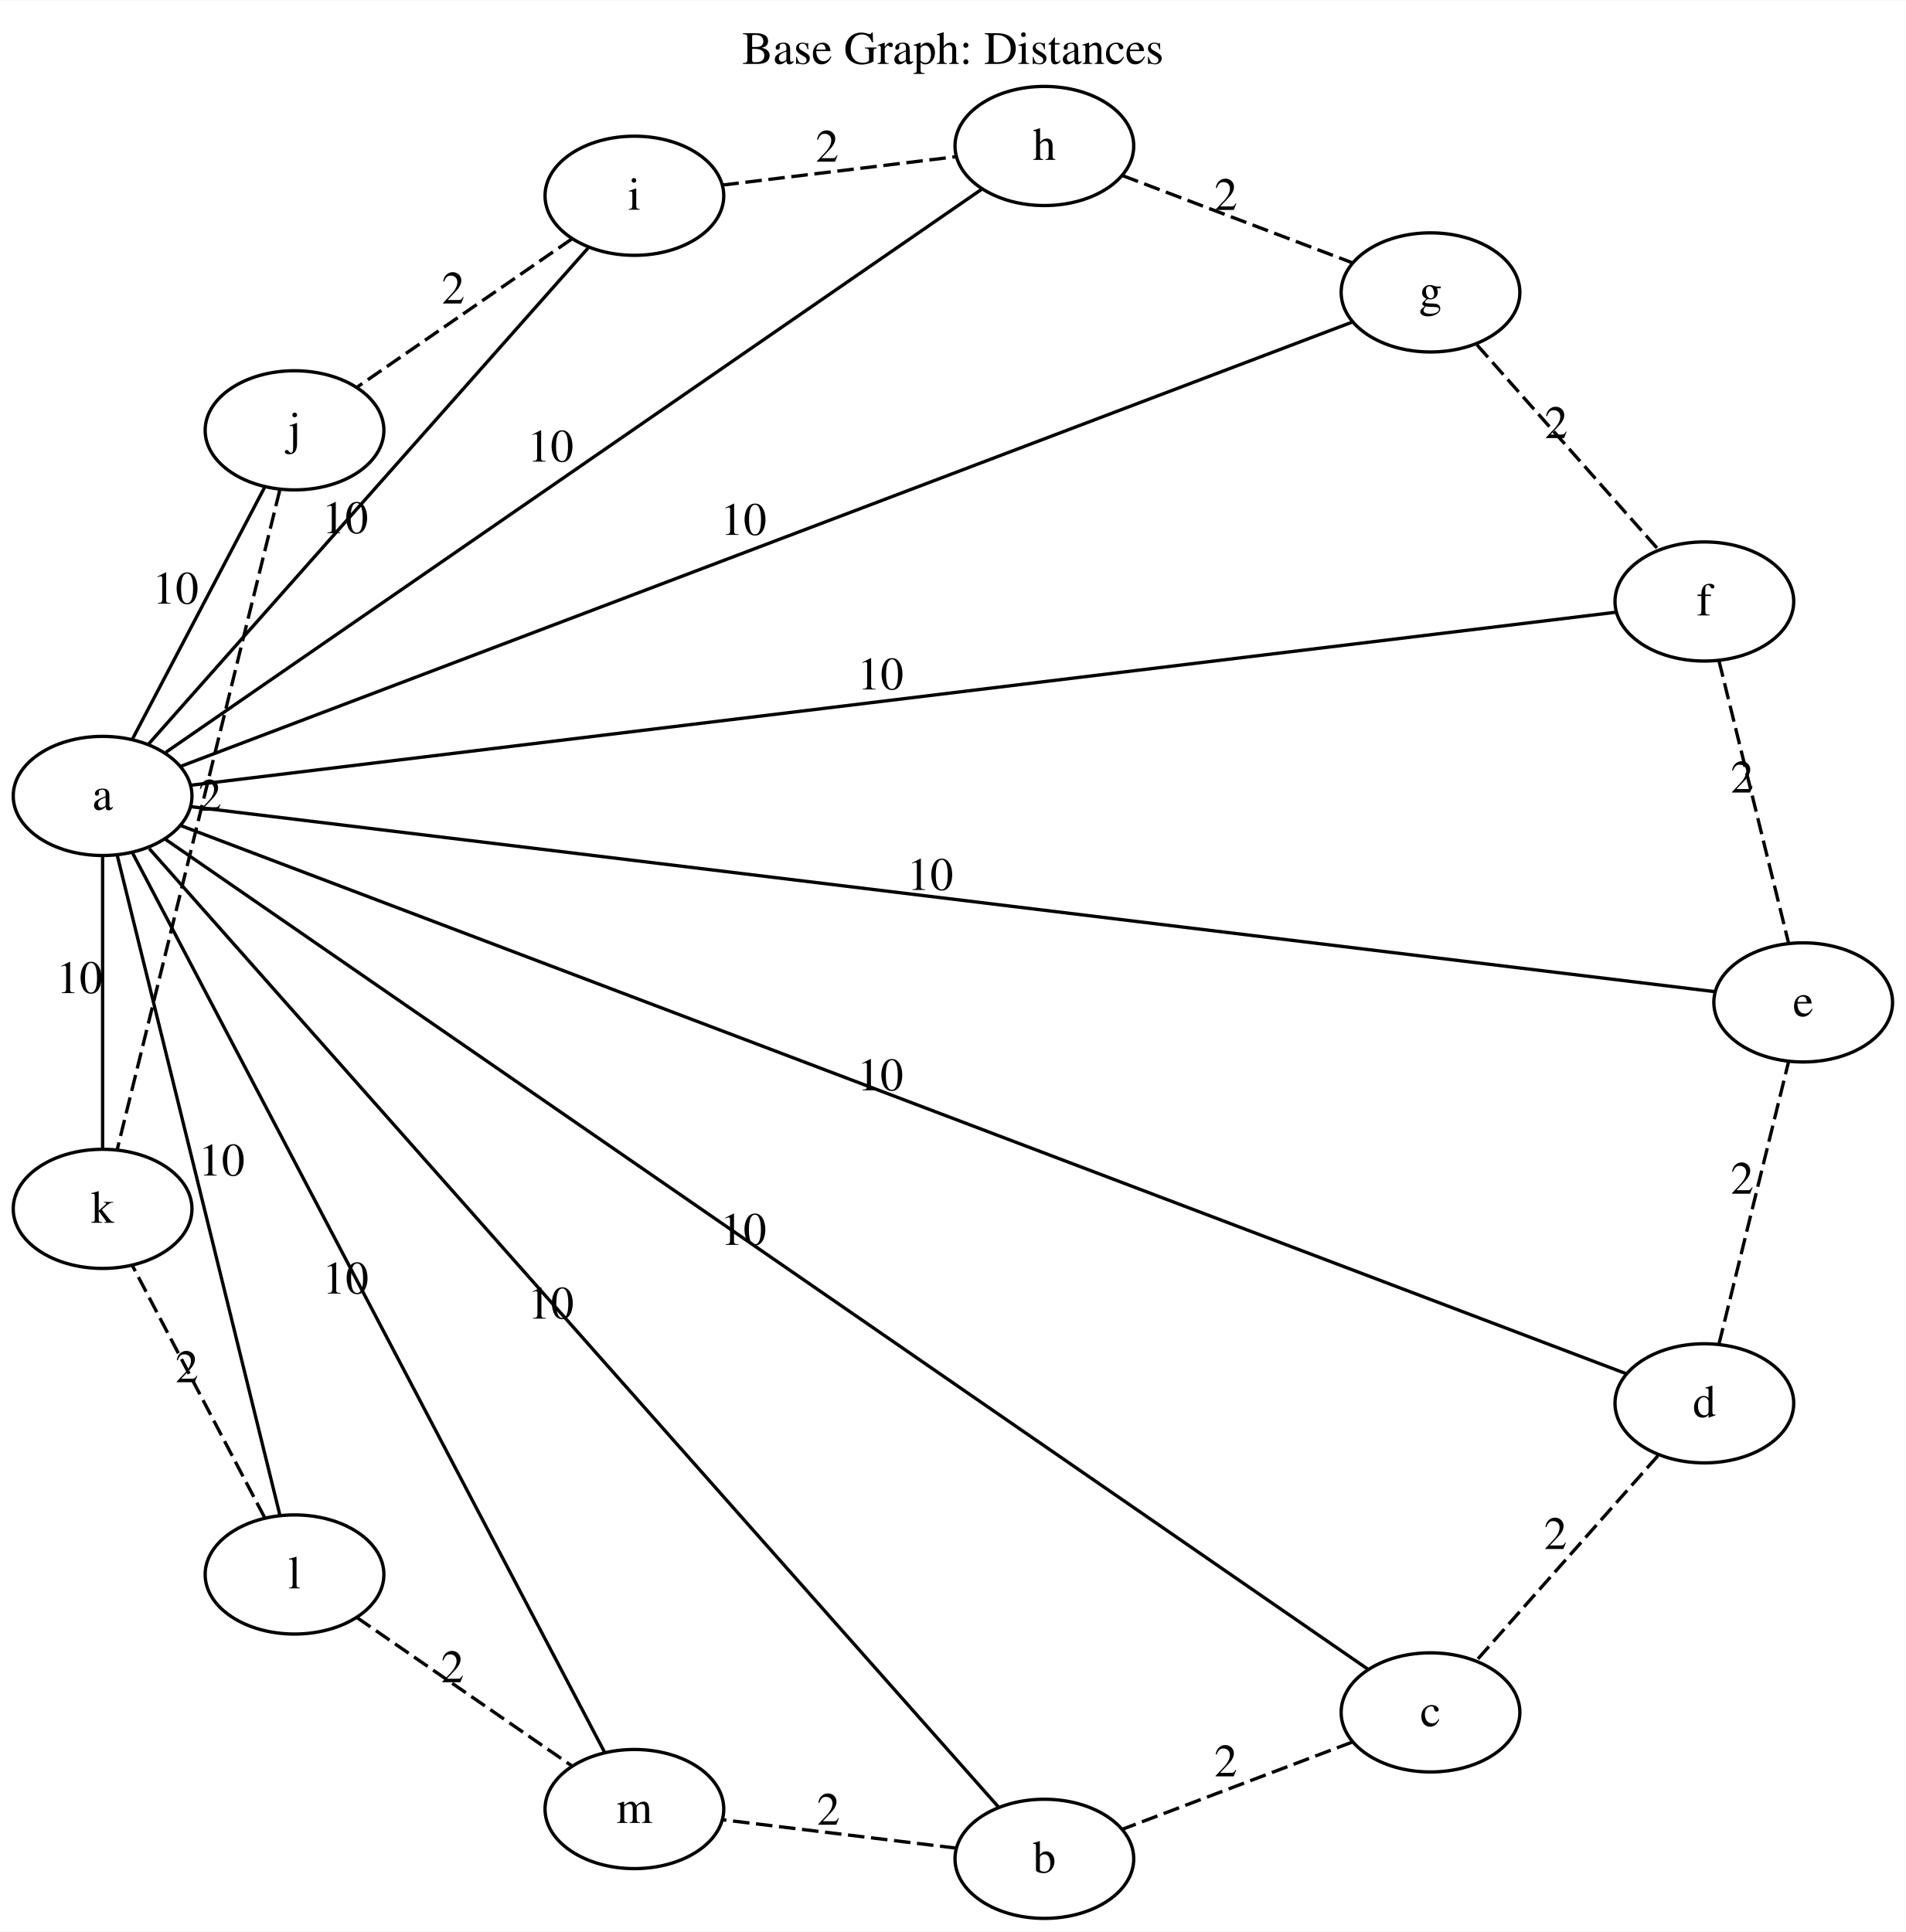
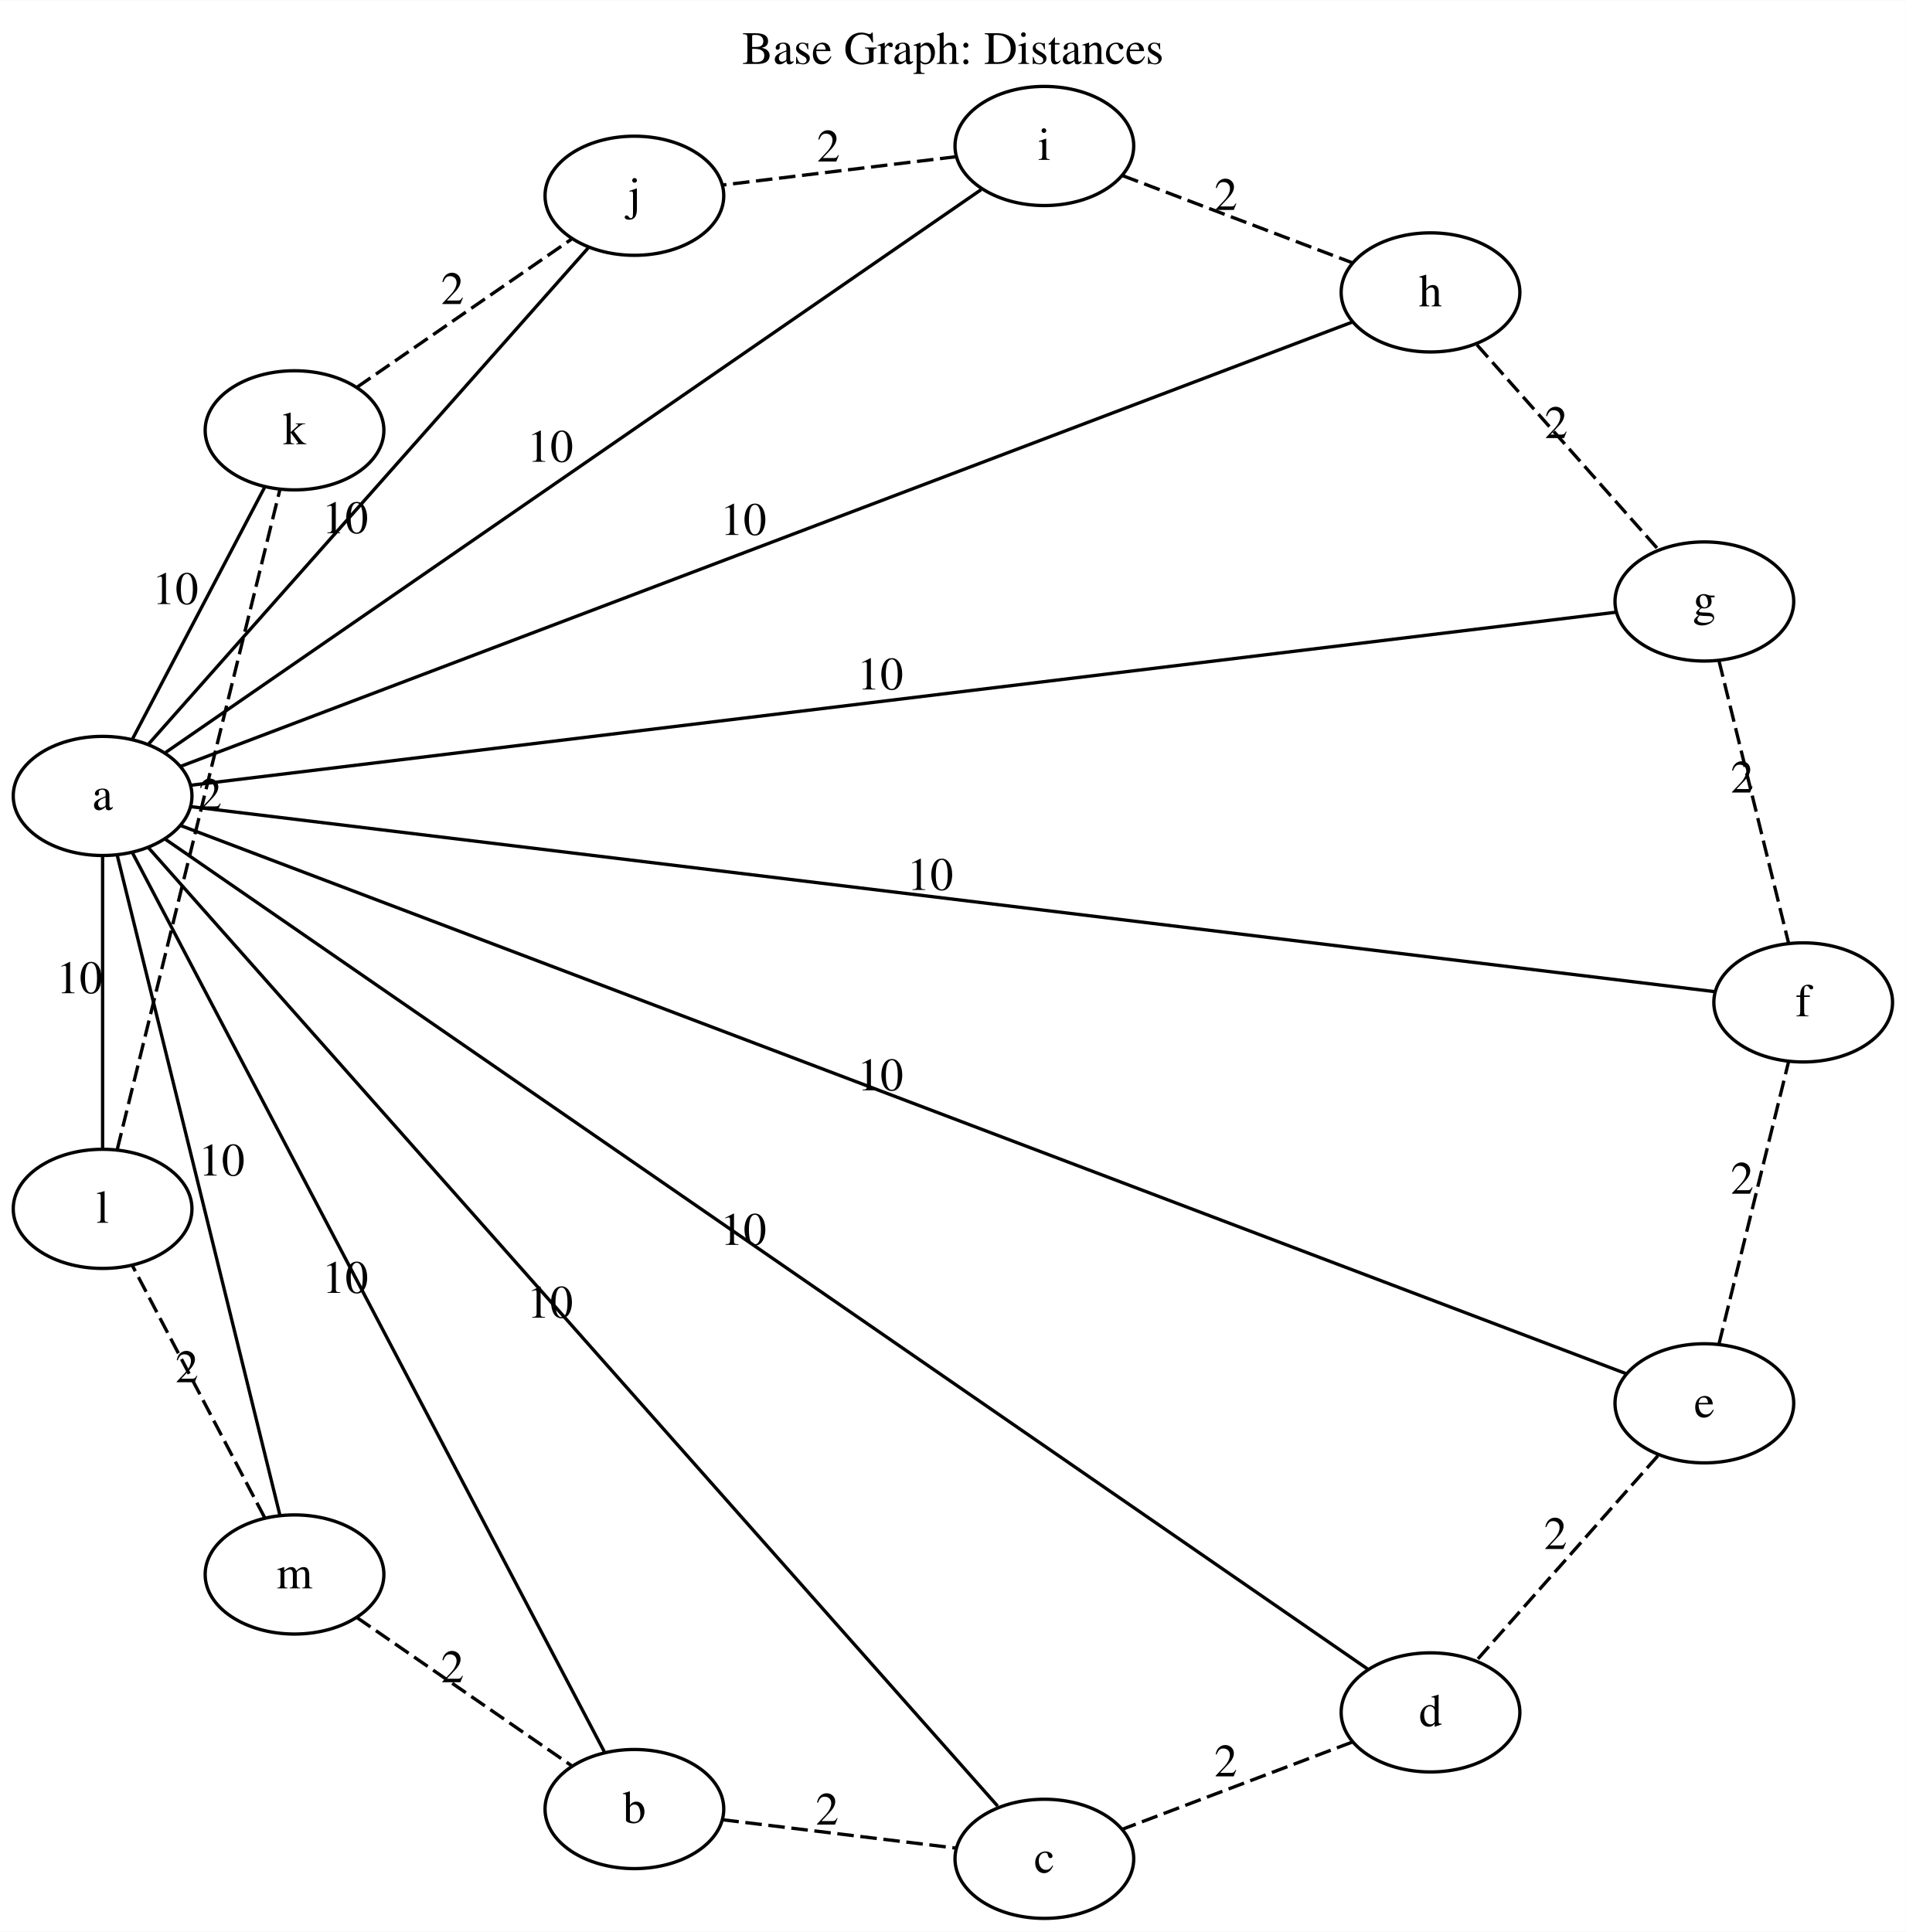
<svg xmlns="http://www.w3.org/2000/svg" width="576pt" height="584pt" viewBox="0.00 0.00 575.82 583.59">
  <g id="graph0" class="graph" transform="scale(1 1) rotate(0) translate(4 579.59)">
    <polygon fill="white" stroke="none" points="-4,4 -4,-579.59 571.816,-579.59 571.816,4 -4,4" />
    <text text-anchor="middle" x="283.908" y="-560.39" font-family="Times,serif" font-size="14.00">Base Graph: Distances</text>
    <g id="node1" class="node">
      <ellipse fill="none" stroke="black" cx="510.955" cy="-155.644" rx="27" ry="18" />
-       <text text-anchor="middle" x="510.955" y="-151.444" font-family="Times,serif" font-size="14.00">d</text>
+       <text text-anchor="middle" x="510.955" y="-151.444" font-family="Times,serif" font-size="14.00">e</text>
    </g>
-     <g id="node3" class="node">
+     <g id="node8" class="node">
      <ellipse fill="none" stroke="black" cx="428.213" cy="-62.247" rx="27" ry="18" />
-       <text text-anchor="middle" x="428.213" y="-58.047" font-family="Times,serif" font-size="14.00">c</text>
+       <text text-anchor="middle" x="428.213" y="-58.047" font-family="Times,serif" font-size="14.00">d</text>
    </g>
    <g id="edge1" class="edge">
      <path fill="none" stroke="black" stroke-dasharray="5,2" d="M496.919,-139.8C481.611,-122.521 457.267,-95.042 442.041,-77.856" />
      <text text-anchor="middle" x="465.98" y="-111.628" font-family="Times,serif" font-size="14.00">2</text>
    </g>
-     <g id="node5" class="node">
+     <g id="node12" class="node">
      <ellipse fill="none" stroke="black" cx="27" cy="-339.184" rx="27" ry="18" />
      <text text-anchor="middle" x="27" y="-334.984" font-family="Times,serif" font-size="14.00">a</text>
    </g>
    <g id="edge3" class="edge">
      <path fill="none" stroke="black" d="M487.285,-164.62C405.114,-195.784 132.725,-299.087 50.624,-330.224" />
      <text text-anchor="middle" x="261.955" y="-250.222" font-family="Times,serif" font-size="14.00">10</text>
    </g>
    <g id="node13" class="node">
      <ellipse fill="none" stroke="black" cx="540.816" cy="-276.795" rx="27" ry="18" />
-       <text text-anchor="middle" x="540.816" y="-272.595" font-family="Times,serif" font-size="14.00">e</text>
+       <text text-anchor="middle" x="540.816" y="-272.595" font-family="Times,serif" font-size="14.00">f</text>
    </g>
    <g id="edge2" class="edge">
      <path fill="none" stroke="black" stroke-dasharray="5,2" d="M515.361,-173.52C521.007,-196.426 530.738,-235.904 536.392,-258.845" />
      <text text-anchor="middle" x="522.377" y="-218.983" font-family="Times,serif" font-size="14.00">2</text>
    </g>
    <g id="node2" class="node">
-       <ellipse fill="none" stroke="black" cx="187.676" cy="-520.55" rx="27" ry="18" />
-       <text text-anchor="middle" x="187.676" y="-516.35" font-family="Times,serif" font-size="14.00">i</text>
+       <ellipse fill="none" stroke="black" cx="84.987" cy="-103.922" rx="27" ry="18" />
+       <text text-anchor="middle" x="84.987" y="-99.722" font-family="Times,serif" font-size="14.00">m</text>
+     </g>
+     <g id="node3" class="node">
+       <ellipse fill="none" stroke="black" cx="27" cy="-214.406" rx="27" ry="18" />
+       <text text-anchor="middle" x="27" y="-210.206" font-family="Times,serif" font-size="14.00">l</text>
    </g>
    <g id="edge5" class="edge">
+       <path fill="none" stroke="black" stroke-dasharray="5,2" d="M75.926,-121.185C65.033,-141.941 46.862,-176.562 35.997,-197.264" />
+       <text text-anchor="middle" x="52.462" y="-162.025" font-family="Times,serif" font-size="14.00">2</text>
+     </g>
+     <g id="node9" class="node">
+       <ellipse fill="none" stroke="black" cx="187.676" cy="-33.04" rx="27" ry="18" />
+       <text text-anchor="middle" x="187.676" y="-28.84" font-family="Times,serif" font-size="14.00">b</text>
+     </g>
+     <g id="edge6" class="edge">
+       <path fill="none" stroke="black" stroke-dasharray="5,2" d="M103.822,-90.921C122.234,-78.212 150.123,-58.962 168.613,-46.199" />
+       <text text-anchor="middle" x="132.717" y="-71.36" font-family="Times,serif" font-size="14.00">2</text>
+     </g>
+     <g id="edge4" class="edge">
+       <path fill="none" stroke="black" d="M80.533,-121.992C69.713,-165.891 42.143,-277.745 31.39,-321.374" />
+       <text text-anchor="middle" x="62.961" y="-224.483" font-family="Times,serif" font-size="14.00">10</text>
+     </g>
+     <g id="node4" class="node">
+       <ellipse fill="none" stroke="black" cx="84.987" cy="-449.668" rx="27" ry="18" />
+       <text text-anchor="middle" x="84.987" y="-445.468" font-family="Times,serif" font-size="14.00">k</text>
+     </g>
+     <g id="edge8" class="edge">
+       <path fill="none" stroke="black" stroke-dasharray="5,2" d="M31.454,-232.476C42.274,-276.376 69.844,-388.23 80.597,-431.859" />
+       <text text-anchor="middle" x="59.526" y="-334.968" font-family="Times,serif" font-size="14.00">2</text>
+     </g>
+     <g id="edge7" class="edge">
+       <path fill="none" stroke="black" d="M27,-232.55C27,-256.207 27,-297.35 27,-321.018" />
+       <text text-anchor="middle" x="20" y="-279.584" font-family="Times,serif" font-size="14.00">10</text>
+     </g>
+     <g id="node10" class="node">
+       <ellipse fill="none" stroke="black" cx="187.676" cy="-520.55" rx="27" ry="18" />
+       <text text-anchor="middle" x="187.676" y="-516.35" font-family="Times,serif" font-size="14.00">j</text>
+     </g>
+     <g id="edge9" class="edge">
+       <path fill="none" stroke="black" stroke-dasharray="5,2" d="M103.822,-462.669C122.234,-475.378 150.123,-494.628 168.613,-507.391" />
+       <text text-anchor="middle" x="132.717" y="-487.83" font-family="Times,serif" font-size="14.00">2</text>
+     </g>
+     <g id="edge10" class="edge">
+       <path fill="none" stroke="black" d="M75.926,-432.405C65.033,-411.649 46.862,-377.028 35.997,-356.326" />
+       <text text-anchor="middle" x="48.962" y="-397.165" font-family="Times,serif" font-size="14.00">10</text>
+     </g>
+     <g id="node5" class="node">
+       <ellipse fill="none" stroke="black" cx="311.544" cy="-535.59" rx="27" ry="18" />
+       <text text-anchor="middle" x="311.544" y="-531.39" font-family="Times,serif" font-size="14.00">i</text>
+     </g>
+     <g id="node6" class="node">
+       <ellipse fill="none" stroke="black" cx="428.213" cy="-491.343" rx="27" ry="18" />
+       <text text-anchor="middle" x="428.213" y="-487.143" font-family="Times,serif" font-size="14.00">h</text>
+     </g>
+     <g id="edge12" class="edge">
+       <path fill="none" stroke="black" stroke-dasharray="5,2" d="M335.154,-526.636C355.395,-518.96 384.407,-507.957 404.638,-500.284" />
+       <text text-anchor="middle" x="366.396" y="-516.26" font-family="Times,serif" font-size="14.00">2</text>
+     </g>
+     <g id="edge11" class="edge">
+       <path fill="none" stroke="black" stroke-dasharray="5,2" d="M284.971,-532.364C264.214,-529.843 235.487,-526.355 214.633,-523.823" />
+       <text text-anchor="middle" x="246.302" y="-530.893" font-family="Times,serif" font-size="14.00">2</text>
+     </g>
+     <g id="edge13" class="edge">
+       <path fill="none" stroke="black" d="M292.432,-522.398C240.596,-486.618 97.767,-388.031 46.028,-352.318" />
+       <text text-anchor="middle" x="162.23" y="-440.158" font-family="Times,serif" font-size="14.00">10</text>
+     </g>
+     <g id="node7" class="node">
+       <ellipse fill="none" stroke="black" cx="510.955" cy="-397.946" rx="27" ry="18" />
+       <text text-anchor="middle" x="510.955" y="-393.746" font-family="Times,serif" font-size="14.00">g</text>
+     </g>
+     <g id="edge14" class="edge">
+       <path fill="none" stroke="black" stroke-dasharray="5,2" d="M442.249,-475.5C457.556,-458.221 481.901,-430.742 497.126,-413.556" />
+       <text text-anchor="middle" x="466.187" y="-447.328" font-family="Times,serif" font-size="14.00">2</text>
+     </g>
+     <g id="edge15" class="edge">
+       <path fill="none" stroke="black" d="M404.613,-482.393C333.476,-455.415 121.668,-375.086 50.57,-348.123" />
+       <text text-anchor="middle" x="220.591" y="-418.058" font-family="Times,serif" font-size="14.00">10</text>
+     </g>
+     <g id="edge17" class="edge">
+       <path fill="none" stroke="black" d="M484.246,-394.703C399.634,-384.43 138.124,-352.676 53.626,-342.417" />
+       <text text-anchor="middle" x="261.936" y="-371.36" font-family="Times,serif" font-size="14.00">10</text>
+     </g>
+     <g id="edge16" class="edge">
+       <path fill="none" stroke="black" stroke-dasharray="5,2" d="M515.361,-380.07C521.007,-357.164 530.738,-317.686 536.392,-294.745" />
+       <text text-anchor="middle" x="522.377" y="-340.207" font-family="Times,serif" font-size="14.00">2</text>
+     </g>
+     <g id="node11" class="node">
+       <ellipse fill="none" stroke="black" cx="311.544" cy="-18" rx="27" ry="18" />
+       <text text-anchor="middle" x="311.544" y="-13.8" font-family="Times,serif" font-size="14.00">c</text>
+     </g>
+     <g id="edge18" class="edge">
+       <path fill="none" stroke="black" stroke-dasharray="5,2" d="M404.603,-53.293C384.361,-45.616 355.35,-34.613 335.118,-26.941" />
+       <text text-anchor="middle" x="366.361" y="-42.917" font-family="Times,serif" font-size="14.00">2</text>
+     </g>
+     <g id="edge19" class="edge">
+       <path fill="none" stroke="black" d="M409.399,-75.232C342.007,-121.75 113.099,-279.753 45.773,-326.226" />
+       <text text-anchor="middle" x="220.586" y="-203.529" font-family="Times,serif" font-size="14.00">10</text>
+     </g>
+     <g id="edge20" class="edge">
+       <path fill="none" stroke="black" stroke-dasharray="5,2" d="M214.249,-29.814C235.006,-27.293 263.733,-23.805 284.588,-21.273" />
+       <text text-anchor="middle" x="245.918" y="-28.343" font-family="Times,serif" font-size="14.00">2</text>
+     </g>
+     <g id="edge21" class="edge">
+       <path fill="none" stroke="black" d="M178.577,-50.377C150.297,-104.262 64.143,-268.413 35.999,-322.037" />
+       <text text-anchor="middle" x="100.288" y="-189.007" font-family="Times,serif" font-size="14.00">10</text>
+     </g>
+     <g id="edge22" class="edge">
      <path fill="none" stroke="black" d="M173.699,-504.772C143.235,-470.385 71.161,-389.031 40.831,-354.796" />
      <text text-anchor="middle" x="100.265" y="-418.584" font-family="Times,serif" font-size="14.00">10</text>
    </g>
-     <g id="node7" class="node">
-       <ellipse fill="none" stroke="black" cx="84.987" cy="-449.668" rx="27" ry="18" />
-       <text text-anchor="middle" x="84.987" y="-445.468" font-family="Times,serif" font-size="14.00">j</text>
+     <g id="edge23" class="edge">
+       <path fill="none" stroke="black" d="M297.433,-33.928C248.877,-88.736 89.032,-269.164 40.86,-323.539" />
+       <text text-anchor="middle" x="162.147" y="-181.533" font-family="Times,serif" font-size="14.00">10</text>
    </g>
-     <g id="edge4" class="edge">
-       <path fill="none" stroke="black" stroke-dasharray="5,2" d="M168.842,-507.549C150.429,-494.84 122.541,-475.59 104.05,-462.827" />
-       <text text-anchor="middle" x="132.946" y="-487.988" font-family="Times,serif" font-size="14.00">2</text>
-     </g>
-     <g id="node8" class="node">
-       <ellipse fill="none" stroke="black" cx="311.544" cy="-535.59" rx="27" ry="18" />
-       <text text-anchor="middle" x="311.544" y="-531.39" font-family="Times,serif" font-size="14.00">h</text>
-     </g>
-     <g id="edge6" class="edge">
-       <path fill="none" stroke="black" stroke-dasharray="5,2" d="M214.249,-523.776C235.006,-526.297 263.733,-529.785 284.588,-532.317" />
-       <text text-anchor="middle" x="245.918" y="-530.847" font-family="Times,serif" font-size="14.00">2</text>
-     </g>
-     <g id="edge8" class="edge">
-       <path fill="none" stroke="black" d="M409.399,-75.232C342.007,-121.75 113.099,-279.753 45.773,-326.226" />
-       <text text-anchor="middle" x="220.586" y="-203.529" font-family="Times,serif" font-size="14.00">10</text>
-     </g>
-     <g id="node6" class="node">
-       <ellipse fill="none" stroke="black" cx="311.544" cy="-18" rx="27" ry="18" />
-       <text text-anchor="middle" x="311.544" y="-13.8" font-family="Times,serif" font-size="14.00">b</text>
-     </g>
-     <g id="edge7" class="edge">
-       <path fill="none" stroke="black" stroke-dasharray="5,2" d="M404.603,-53.293C384.361,-45.616 355.35,-34.613 335.118,-26.941" />
-       <text text-anchor="middle" x="366.361" y="-42.917" font-family="Times,serif" font-size="14.00">2</text>
-     </g>
-     <g id="node4" class="node">
-       <ellipse fill="none" stroke="black" cx="84.987" cy="-103.922" rx="27" ry="18" />
-       <text text-anchor="middle" x="84.987" y="-99.722" font-family="Times,serif" font-size="14.00">l</text>
-     </g>
-     <g id="edge11" class="edge">
-       <path fill="none" stroke="black" d="M80.533,-121.992C69.713,-165.891 42.143,-277.745 31.39,-321.374" />
-       <text text-anchor="middle" x="62.961" y="-224.483" font-family="Times,serif" font-size="14.00">10</text>
-     </g>
-     <g id="node10" class="node">
-       <ellipse fill="none" stroke="black" cx="187.676" cy="-33.04" rx="27" ry="18" />
-       <text text-anchor="middle" x="187.676" y="-28.84" font-family="Times,serif" font-size="14.00">m</text>
-     </g>
-     <g id="edge9" class="edge">
-       <path fill="none" stroke="black" stroke-dasharray="5,2" d="M103.822,-90.921C122.234,-78.212 150.123,-58.962 168.613,-46.199" />
-       <text text-anchor="middle" x="132.717" y="-71.36" font-family="Times,serif" font-size="14.00">2</text>
-     </g>
-     <g id="node12" class="node">
-       <ellipse fill="none" stroke="black" cx="27" cy="-214.406" rx="27" ry="18" />
-       <text text-anchor="middle" x="27" y="-210.206" font-family="Times,serif" font-size="14.00">k</text>
-     </g>
-     <g id="edge10" class="edge">
-       <path fill="none" stroke="black" stroke-dasharray="5,2" d="M75.926,-121.185C65.033,-141.941 46.862,-176.562 35.997,-197.264" />
-       <text text-anchor="middle" x="52.462" y="-162.025" font-family="Times,serif" font-size="14.00">2</text>
-     </g>
-     <g id="edge13" class="edge">
-       <path fill="none" stroke="black" d="M41.111,-323.256C89.667,-268.448 249.512,-88.019 297.684,-33.645" />
-       <text text-anchor="middle" x="162.397" y="-181.251" font-family="Times,serif" font-size="14.00">10</text>
-     </g>
-     <g id="edge14" class="edge">
-       <path fill="none" stroke="black" d="M36.06,-356.447C46.954,-377.203 65.125,-411.824 75.99,-432.526" />
-       <text text-anchor="middle" x="49.025" y="-397.287" font-family="Times,serif" font-size="14.00">10</text>
-     </g>
-     <g id="edge15" class="edge">
-       <path fill="none" stroke="black" d="M46.112,-352.375C97.948,-388.155 240.777,-486.743 292.515,-522.456" />
-       <text text-anchor="middle" x="162.314" y="-440.216" font-family="Times,serif" font-size="14.00">10</text>
-     </g>
-     <g id="node9" class="node">
-       <ellipse fill="none" stroke="black" cx="428.213" cy="-491.343" rx="27" ry="18" />
-       <text text-anchor="middle" x="428.213" y="-487.143" font-family="Times,serif" font-size="14.00">g</text>
-     </g>
-     <g id="edge16" class="edge">
-       <path fill="none" stroke="black" d="M50.6,-348.134C121.736,-375.112 333.545,-455.441 404.642,-482.405" />
-       <text text-anchor="middle" x="220.621" y="-418.069" font-family="Times,serif" font-size="14.00">10</text>
-     </g>
-     <g id="edge17" class="edge">
-       <path fill="none" stroke="black" d="M36.099,-321.847C64.38,-267.962 150.533,-103.811 178.677,-50.187" />
-       <text text-anchor="middle" x="100.388" y="-188.817" font-family="Times,serif" font-size="14.00">10</text>
-     </g>
-     <g id="node11" class="node">
-       <ellipse fill="none" stroke="black" cx="510.955" cy="-397.946" rx="27" ry="18" />
-       <text text-anchor="middle" x="510.955" y="-393.746" font-family="Times,serif" font-size="14.00">f</text>
-     </g>
-     <g id="edge12" class="edge">
-       <path fill="none" stroke="black" d="M53.709,-342.427C138.321,-352.7 399.831,-384.454 484.329,-394.713" />
-       <text text-anchor="middle" x="262.019" y="-371.37" font-family="Times,serif" font-size="14.00">10</text>
-     </g>
-     <g id="edge18" class="edge">
-       <path fill="none" stroke="black" d="M27,-321.04C27,-297.383 27,-256.24 27,-232.572" />
-       <text text-anchor="middle" x="20" y="-279.606" font-family="Times,serif" font-size="14.00">10</text>
-     </g>
-     <g id="edge19" class="edge">
+     <g id="edge24" class="edge">
      <path fill="none" stroke="black" d="M53.902,-335.917C142.691,-325.136 425.781,-290.763 514.181,-280.029" />
      <text text-anchor="middle" x="277.041" y="-310.773" font-family="Times,serif" font-size="14.00">10</text>
    </g>
-     <g id="edge20" class="edge">
-       <path fill="none" stroke="black" stroke-dasharray="5,2" d="M284.971,-21.227C264.214,-23.747 235.487,-27.235 214.633,-29.767" />
-       <text text-anchor="middle" x="246.302" y="-28.297" font-family="Times,serif" font-size="14.00">2</text>
-     </g>
-     <g id="edge21" class="edge">
-       <path fill="none" stroke="black" stroke-dasharray="5,2" d="M80.533,-431.598C69.713,-387.699 42.143,-275.845 31.39,-232.216" />
-       <text text-anchor="middle" x="59.461" y="-334.707" font-family="Times,serif" font-size="14.00">2</text>
-     </g>
-     <g id="edge22" class="edge">
-       <path fill="none" stroke="black" stroke-dasharray="5,2" d="M335.154,-526.636C355.395,-518.96 384.407,-507.957 404.638,-500.284" />
-       <text text-anchor="middle" x="366.396" y="-516.26" font-family="Times,serif" font-size="14.00">2</text>
-     </g>
-     <g id="edge23" class="edge">
-       <path fill="none" stroke="black" stroke-dasharray="5,2" d="M442.249,-475.5C457.556,-458.221 481.901,-430.742 497.126,-413.556" />
-       <text text-anchor="middle" x="466.187" y="-447.328" font-family="Times,serif" font-size="14.00">2</text>
-     </g>
-     <g id="edge24" class="edge">
-       <path fill="none" stroke="black" stroke-dasharray="5,2" d="M515.361,-380.07C521.007,-357.164 530.738,-317.686 536.392,-294.745" />
-       <text text-anchor="middle" x="522.377" y="-340.207" font-family="Times,serif" font-size="14.00">2</text>
-     </g>
  </g>
</svg>
